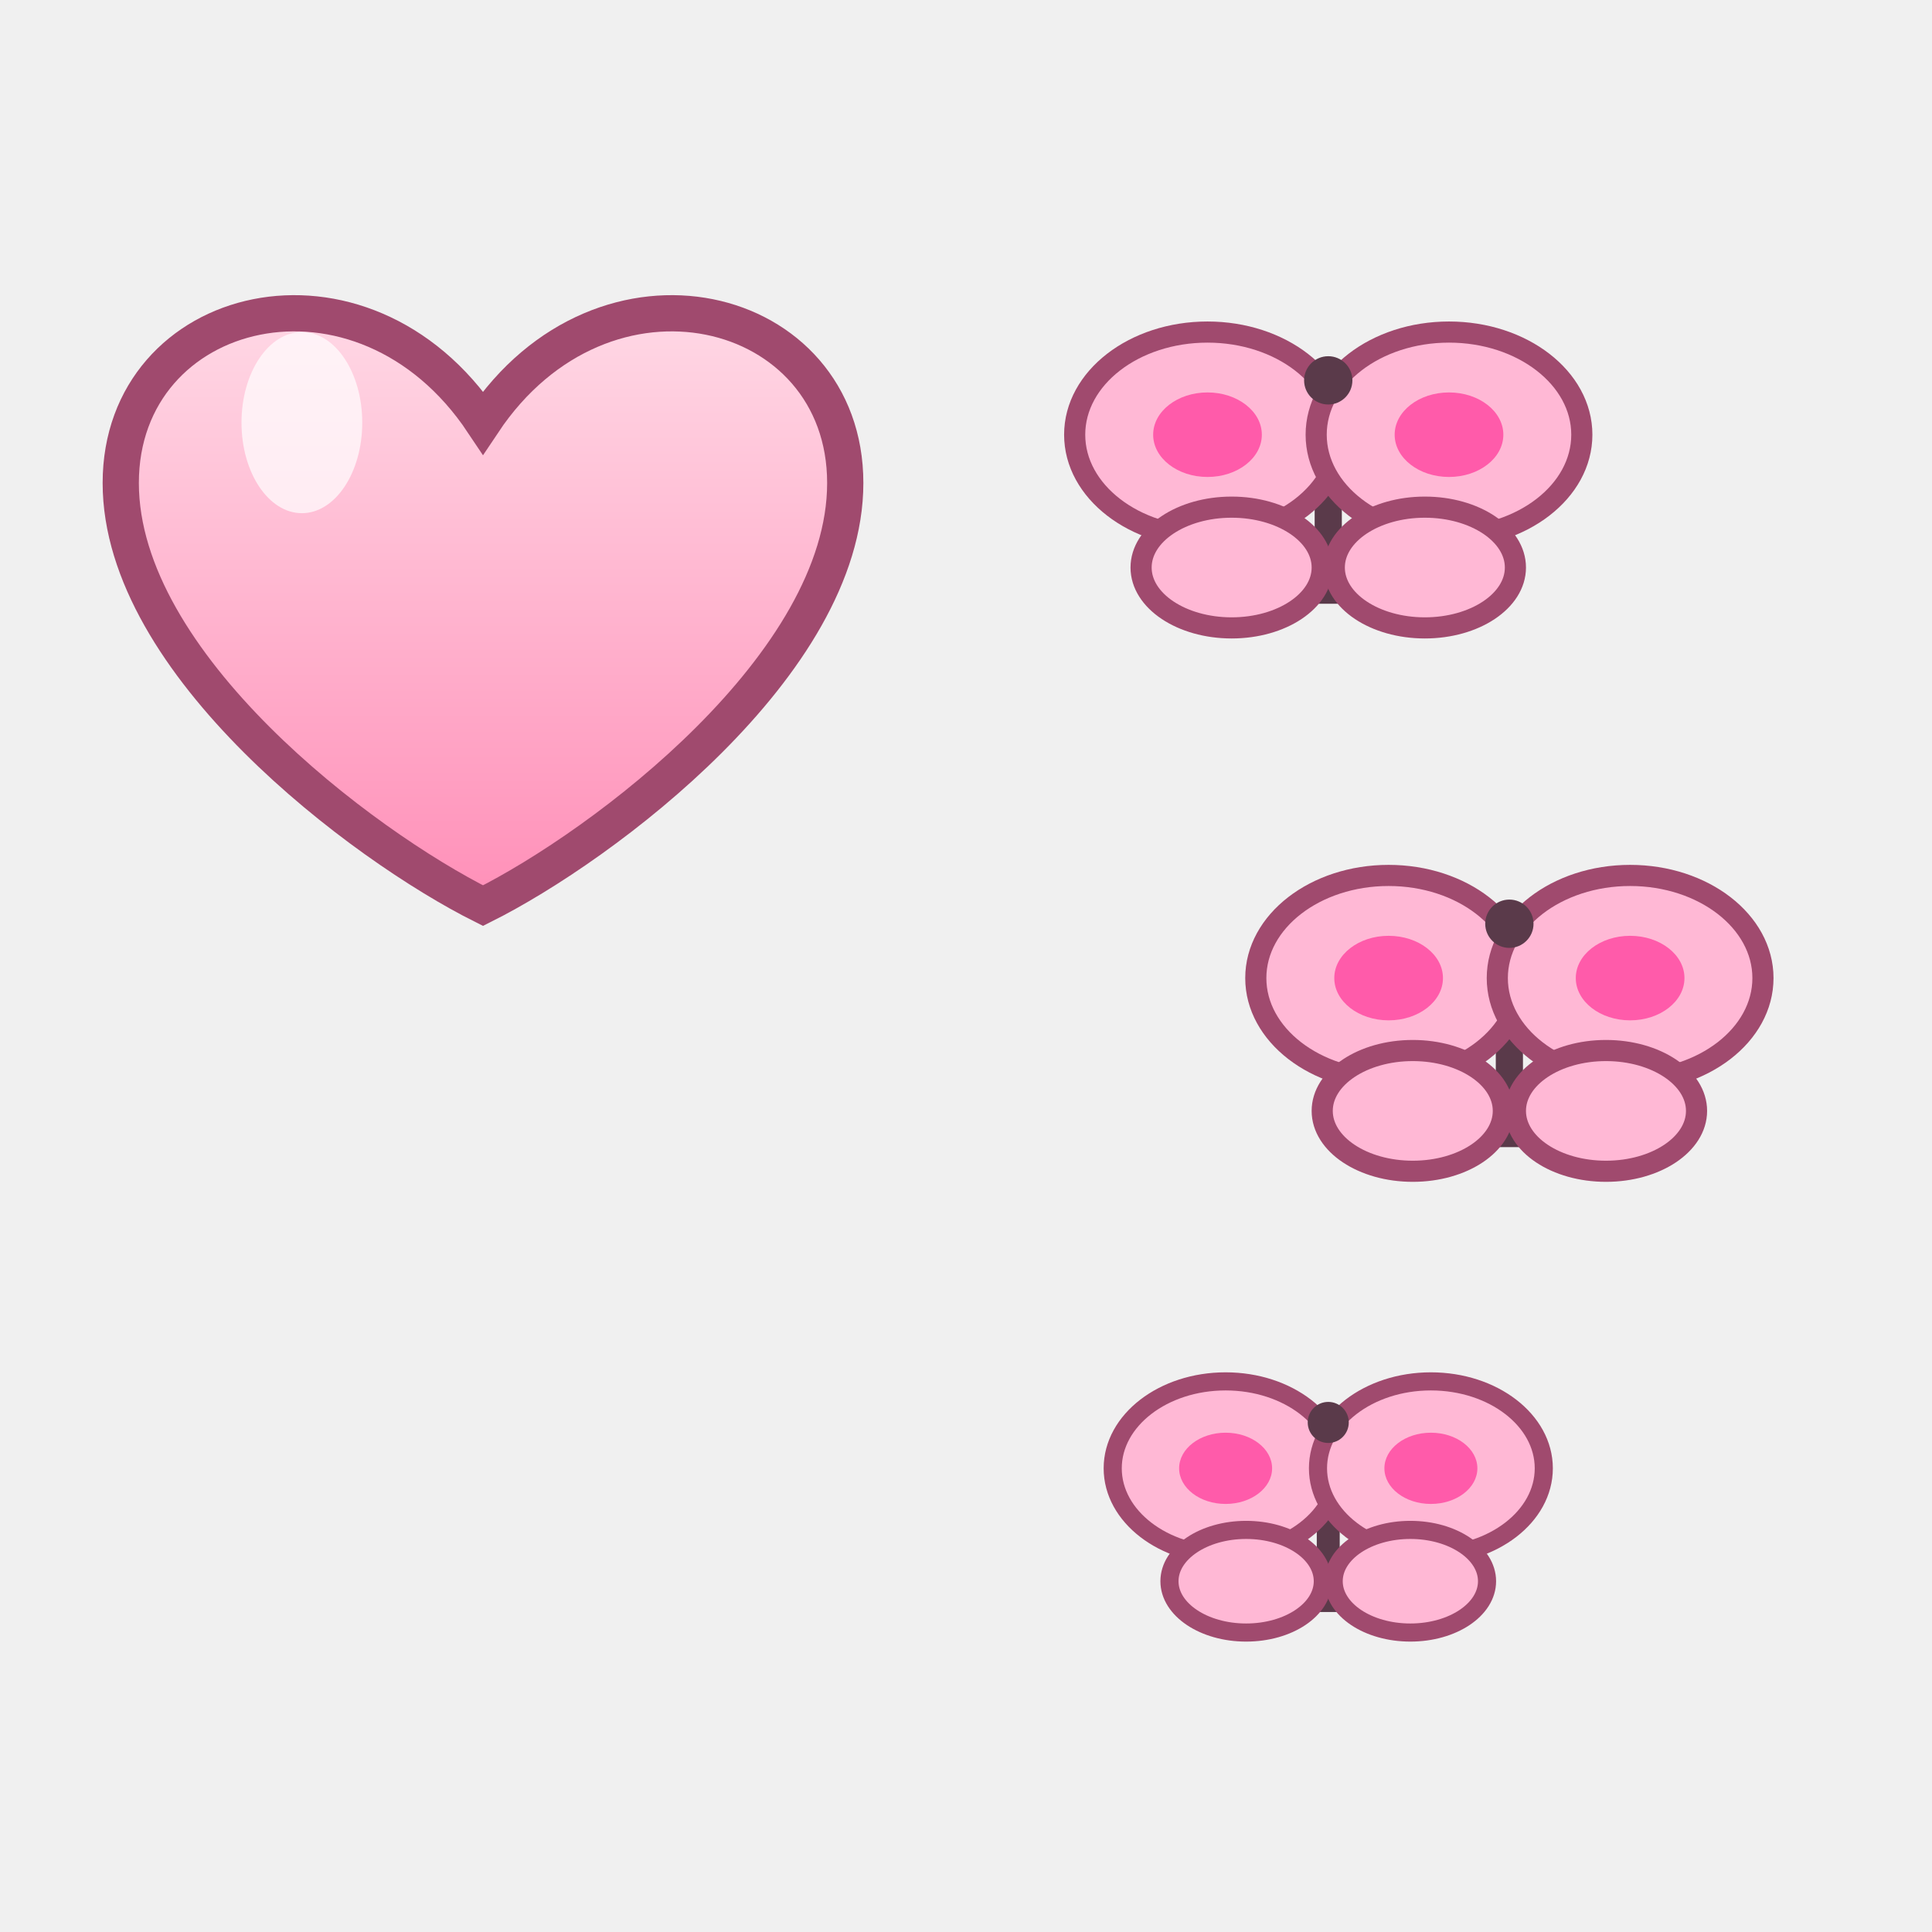
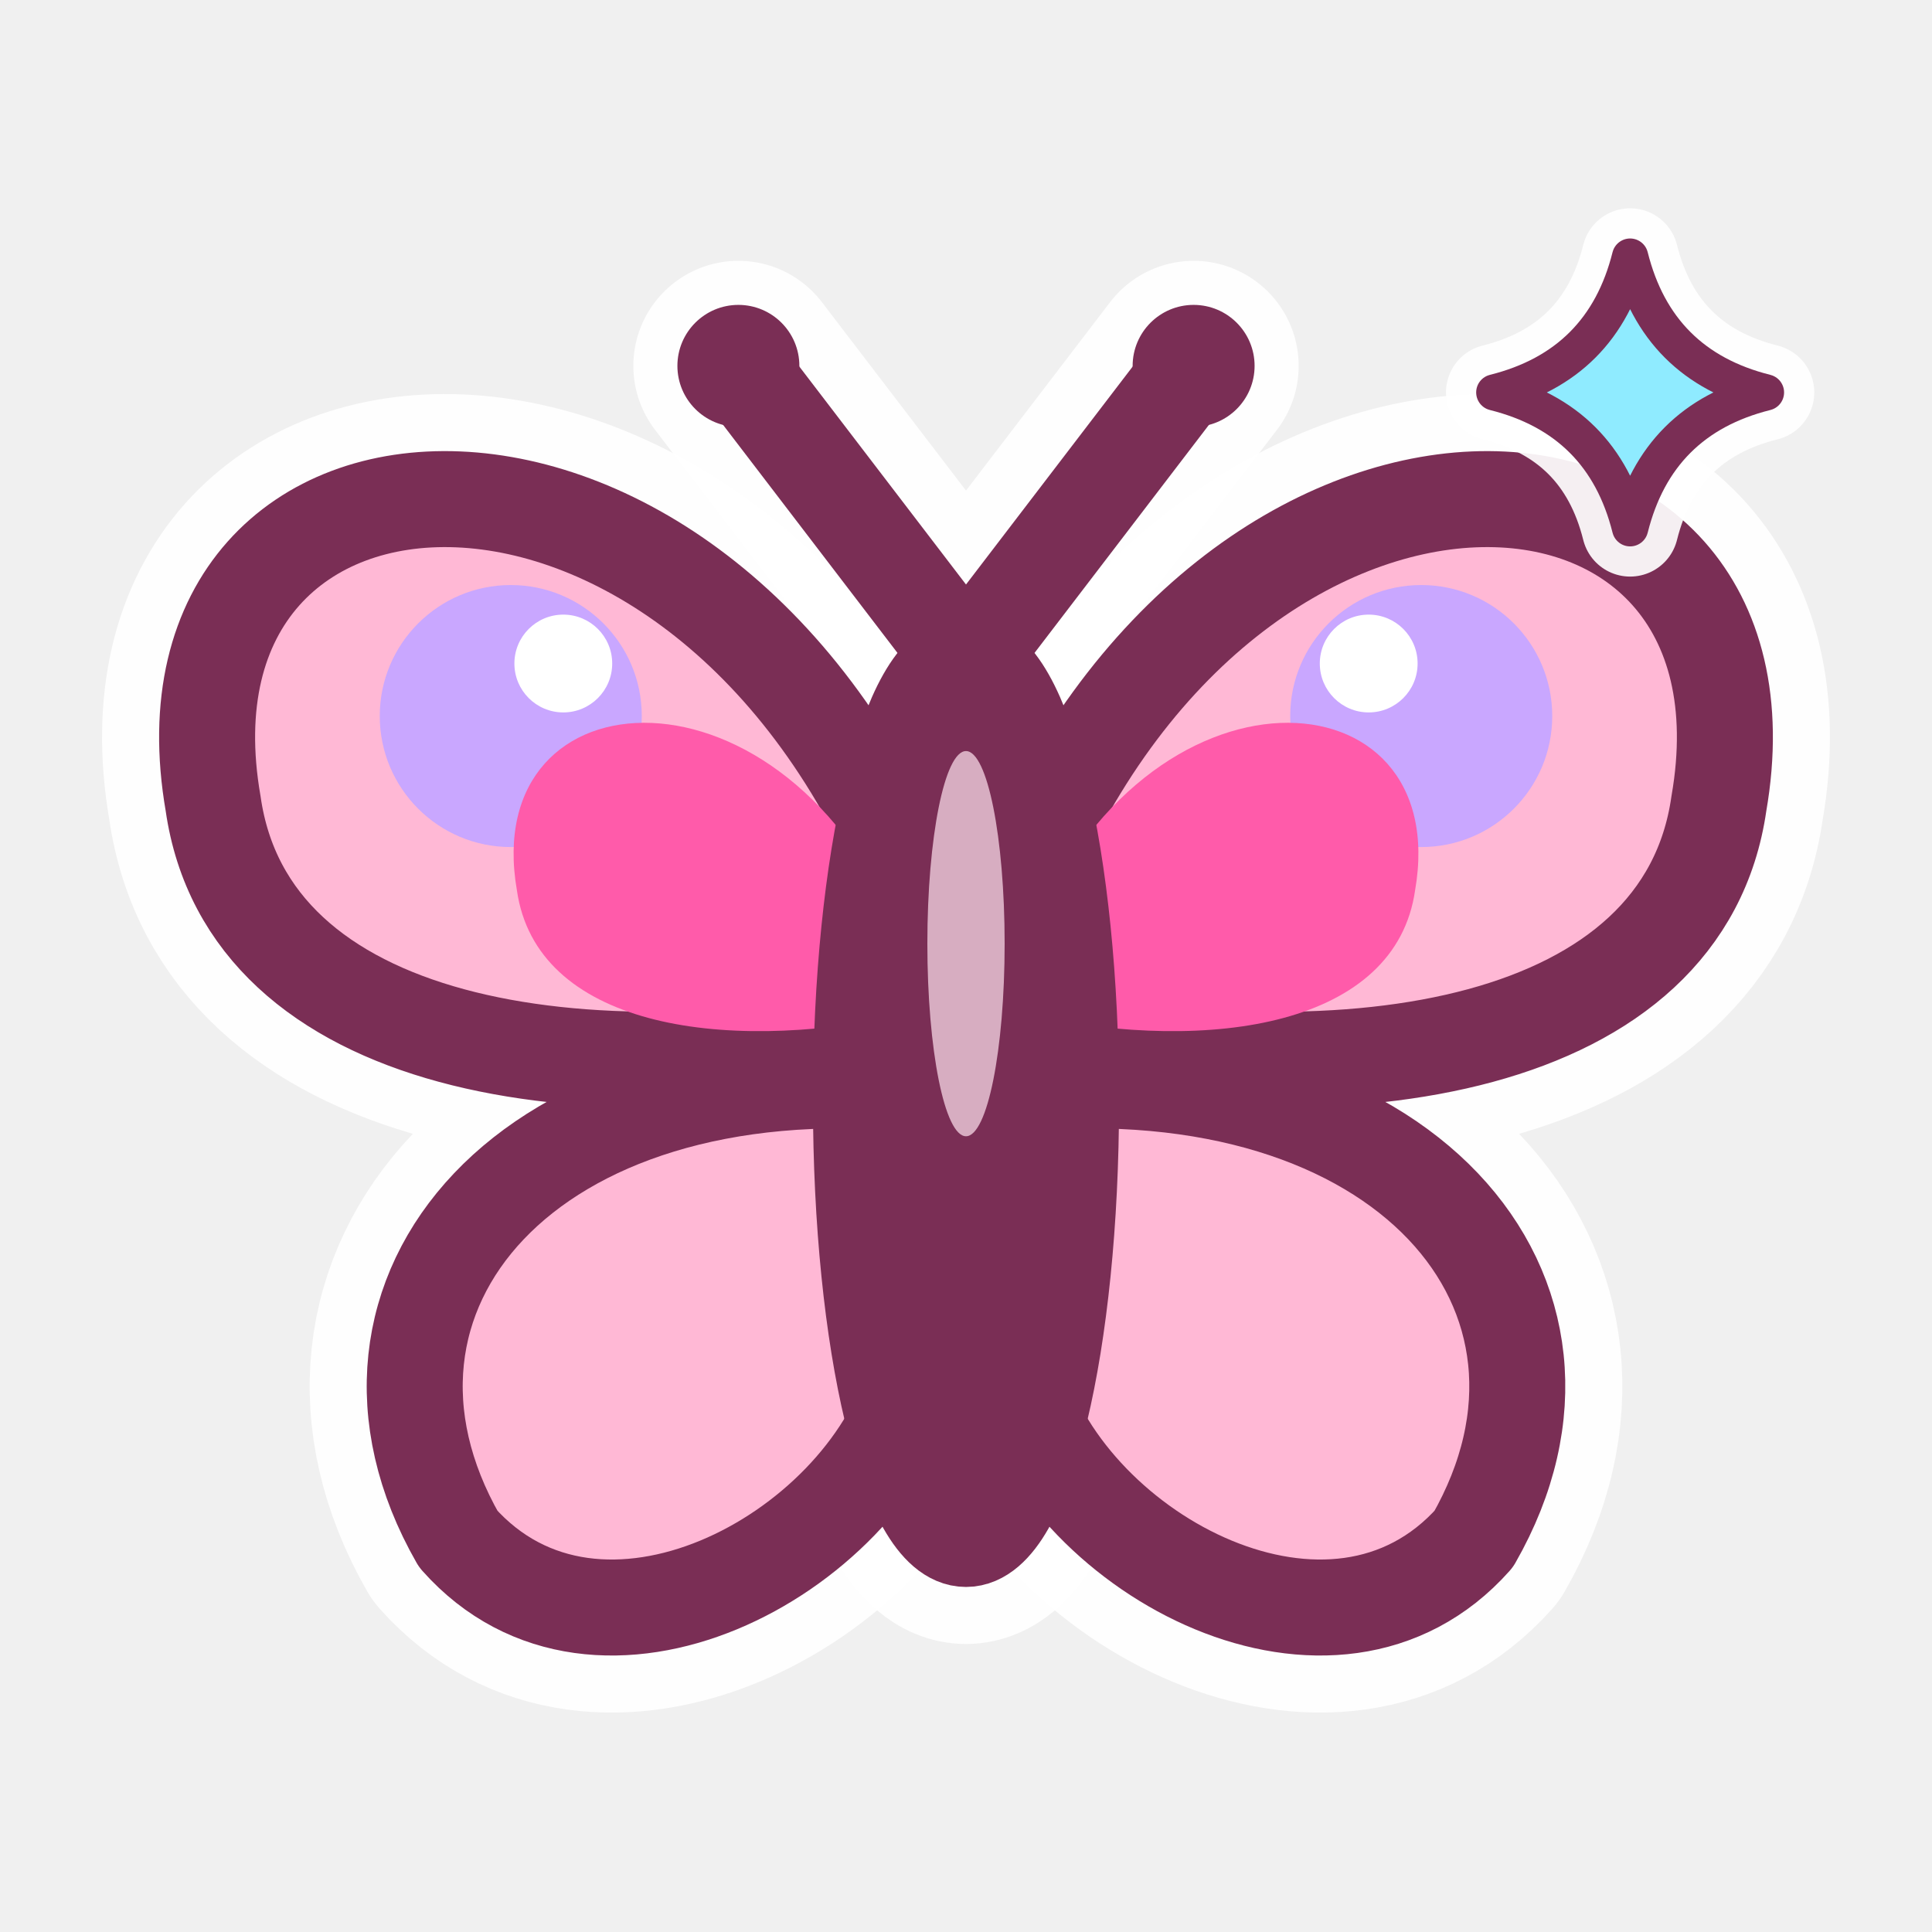
<svg xmlns="http://www.w3.org/2000/svg" viewBox="0 0 32 32" width="32" height="32">
-   <defs>
-     <linearGradient id="bfly_h" x1="0%" y1="0%" x2="0%" y2="100%">
-       <stop offset="0%" stop-color="#FFD8E5" />
-       <stop offset="100%" stop-color="#FF8FB8" />
-     </linearGradient>
-   </defs>
-   <path d="M 8 7 C 6 4, 2 5, 2 8 C 2 11, 6 14, 8 15 C 10 14, 14 11, 14 8 C 14 5, 10 4, 8 7 Z" fill="url(#bfly_h)" stroke="#A04A6E" stroke-width="0.6" />
-   <ellipse cx="5" cy="7" rx="1" ry="1.5" fill="#FFFFFF" opacity="0.7" />
-   <g transform="translate(22 8)">
+   <g transform="translate(16 16.5)">
+     <g fill="#FFF" stroke="#FFF" opacity=".92" stroke-linejoin="round" stroke-linecap="round" stroke-width="3.48">
+       <path d="M0 -5.51L-3.77 -10.44M0 -5.51L3.77 -10.44" />
+       <ellipse cx="0" cy="1.74" rx="1.74" ry="7.25" />
+     </g>
    <g>
-       <animateTransform attributeName="transform" type="scale" values="1 1; 0.5 1; 1 1" dur="0.45s" begin="0s" repeatCount="indefinite" additive="sum" />
-       <line x1="0" y1="-1.50" x2="0" y2="2.00" stroke="#5A3A4A" stroke-width="0.45" />
-       <ellipse cx="-2.00" cy="-0.80" rx="2.20" ry="1.70" fill="#FFB8D5" stroke="#A04A6E" stroke-width="0.35" />
-       <ellipse cx="2.00" cy="-0.80" rx="2.20" ry="1.70" fill="#FFB8D5" stroke="#A04A6E" stroke-width="0.35" />
-       <ellipse cx="-1.60" cy="1.40" rx="1.50" ry="1.00" fill="#FFB8D5" stroke="#A04A6E" stroke-width="0.35" />
-       <ellipse cx="1.60" cy="1.40" rx="1.50" ry="1.00" fill="#FFB8D5" stroke="#A04A6E" stroke-width="0.35" />
-       <ellipse cx="-2.00" cy="-0.80" rx="0.90" ry="0.70" fill="#FF5BAA" />
-       <ellipse cx="2.00" cy="-0.80" rx="0.90" ry="0.70" fill="#FF5BAA" />
-       <circle cx="0" cy="-1.70" r="0.40" fill="#5A3A4A" />
+       <animateTransform attributeName="transform" type="scale" values="1 1; 0.55 1; 1 1" dur="1.3s" begin="0s" repeatCount="indefinite" additive="sum" />
+       <g fill="#FFF" stroke="#FFF" opacity=".92" stroke-linejoin="round" stroke-linecap="round" stroke-width="3.48">
+         <path d="M0.87 -1.74C4.35 -10.44 13.63 -9.86 12.47 -3.19C11.89 0.87 6.38 1.74 0.87 0.58ZM0.87 1.45C7.25 0.87 10.73 4.93 8.41 8.99C6.09 11.6 1.74 9.28 0.87 6.38Z" />
+         <g transform="scale(-1 1)">
+           <path d="M0.87 -1.74C4.35 -10.44 13.63 -9.86 12.47 -3.19C11.89 0.87 6.38 1.74 0.87 0.58ZM0.87 1.45C7.25 0.87 10.73 4.93 8.41 8.99C6.09 11.6 1.74 9.28 0.87 6.38Z" />
+         </g>
+       </g>
+       <g stroke="#7A2E55" stroke-width="1.59" stroke-linejoin="round" stroke-linecap="round">
+         <path d="M0.87 -1.74C4.35 -10.44 13.63 -9.86 12.47 -3.19C11.89 0.87 6.38 1.74 0.87 0.58ZM0.87 1.45C7.25 0.87 10.73 4.93 8.41 8.99C6.09 11.6 1.74 9.28 0.87 6.38Z" fill="#FFB8D5" />
+         <circle cx="7.54" cy="-4.64" r="2.17" fill="#C9A7FF" stroke="none" />
+         <path d="M0.87 -1.74C4.35 -10.44 13.63 -9.86 12.47 -3.19C11.89 0.87 6.38 1.74 0.87 0.58Z" fill="#FF5BAA" stroke="none" transform="translate(0.58 0) scale(0.55)" />
+         <circle cx="6.67" cy="-5.51" r="0.81" fill="#FFFFFF" stroke="none" />
+         <g transform="scale(-1 1)">
+           <path d="M0.87 -1.74C4.35 -10.44 13.63 -9.86 12.47 -3.19C11.89 0.87 6.38 1.74 0.87 0.58ZM0.87 1.45C7.25 0.87 10.73 4.93 8.41 8.99C6.09 11.6 1.74 9.28 0.87 6.38Z" fill="#FFB8D5" />
+           <circle cx="7.54" cy="-4.64" r="2.17" fill="#C9A7FF" stroke="none" />
+           <path d="M0.87 -1.74C4.35 -10.44 13.63 -9.86 12.47 -3.19C11.89 0.87 6.38 1.74 0.87 0.58Z" fill="#FF5BAA" stroke="none" transform="translate(0.58 0) scale(0.55)" />
+           <circle cx="6.67" cy="-5.51" r="0.81" fill="#FFFFFF" stroke="none" />
+         </g>
+       </g>
+     </g>
+     <g stroke="#7A2E55" stroke-width="1.59" stroke-linejoin="round" stroke-linecap="round">
+       <path d="M0 -5.51L-3.77 -10.44M0 -5.51L3.77 -10.44" fill="none" />
+       <ellipse cx="0" cy="1.74" rx="1.74" ry="7.25" fill="#7A2E55" />
+       <circle cx="-3.77" cy="-10.44" r="1.01" fill="#7A2E55" stroke="none" />
+       <circle cx="3.77" cy="-10.44" r="1.01" fill="#7A2E55" stroke="none" />
+       <ellipse cx="0" cy="-0.87" rx="0.64" ry="3.19" fill="#FFE3EF" stroke="none" opacity="0.7" />
    </g>
  </g>
-   <g transform="translate(25 17)">
+   <g transform="translate(27 6.5)">
    <g>
-       <animateTransform attributeName="transform" type="scale" values="1 1; 0.5 1; 1 1" dur="0.45s" begin="0.15s" repeatCount="indefinite" additive="sum" />
-       <line x1="0" y1="-1.50" x2="0" y2="2.00" stroke="#5A3A4A" stroke-width="0.45" />
-       <ellipse cx="-2.00" cy="-0.80" rx="2.20" ry="1.70" fill="#FFB8D5" stroke="#A04A6E" stroke-width="0.35" />
-       <ellipse cx="2.00" cy="-0.80" rx="2.20" ry="1.70" fill="#FFB8D5" stroke="#A04A6E" stroke-width="0.35" />
-       <ellipse cx="-1.60" cy="1.40" rx="1.50" ry="1.00" fill="#FFB8D5" stroke="#A04A6E" stroke-width="0.35" />
-       <ellipse cx="1.60" cy="1.40" rx="1.50" ry="1.00" fill="#FFB8D5" stroke="#A04A6E" stroke-width="0.35" />
-       <ellipse cx="-2.00" cy="-0.80" rx="0.90" ry="0.70" fill="#FF5BAA" />
-       <ellipse cx="2.00" cy="-0.80" rx="0.90" ry="0.70" fill="#FF5BAA" />
-       <circle cx="0" cy="-1.70" r="0.40" fill="#5A3A4A" />
-     </g>
-   </g>
-   <g transform="translate(22 25)">
-     <g>
-       <animateTransform attributeName="transform" type="scale" values="1 1; 0.5 1; 1 1" dur="0.45s" begin="0.3s" repeatCount="indefinite" additive="sum" />
-       <line x1="0" y1="-1.27" x2="0" y2="1.70" stroke="#5A3A4A" stroke-width="0.38" />
-       <ellipse cx="-1.70" cy="-0.68" rx="1.87" ry="1.44" fill="#FFB8D5" stroke="#A04A6E" stroke-width="0.30" />
-       <ellipse cx="1.70" cy="-0.68" rx="1.87" ry="1.44" fill="#FFB8D5" stroke="#A04A6E" stroke-width="0.30" />
-       <ellipse cx="-1.36" cy="1.19" rx="1.27" ry="0.85" fill="#FFB8D5" stroke="#A04A6E" stroke-width="0.30" />
-       <ellipse cx="1.36" cy="1.19" rx="1.27" ry="0.85" fill="#FFB8D5" stroke="#A04A6E" stroke-width="0.30" />
-       <ellipse cx="-1.70" cy="-0.68" rx="0.77" ry="0.59" fill="#FF5BAA" />
-       <ellipse cx="1.70" cy="-0.68" rx="0.77" ry="0.59" fill="#FF5BAA" />
-       <circle cx="0" cy="-1.44" r="0.34" fill="#5A3A4A" />
+       <animateTransform attributeName="transform" type="scale" values="1 1; 0.78 0.78; 1 1" dur="1.6s" begin="0.3s" repeatCount="indefinite" additive="sum" />
+       <path d="M0 -2.25Q0.45 -0.45 2.25 0Q0.45 0.45 0 2.25Q-0.45 0.45 -2.25 0Q-0.45 -0.45 0 -2.25Z" fill="#FFF" stroke="#FFF" opacity=".92" stroke-linejoin="round" stroke-linecap="round" stroke-width="1.6" />
+       <path d="M0 -2.25Q0.45 -0.45 2.25 0Q0.45 0.45 0 2.25Q-0.45 0.45 -2.25 0Q-0.45 -0.45 0 -2.25Z" fill="#8FEBFF" stroke="#7A2E55" stroke-width="0.6" stroke-linejoin="round" />
    </g>
  </g>
</svg>
